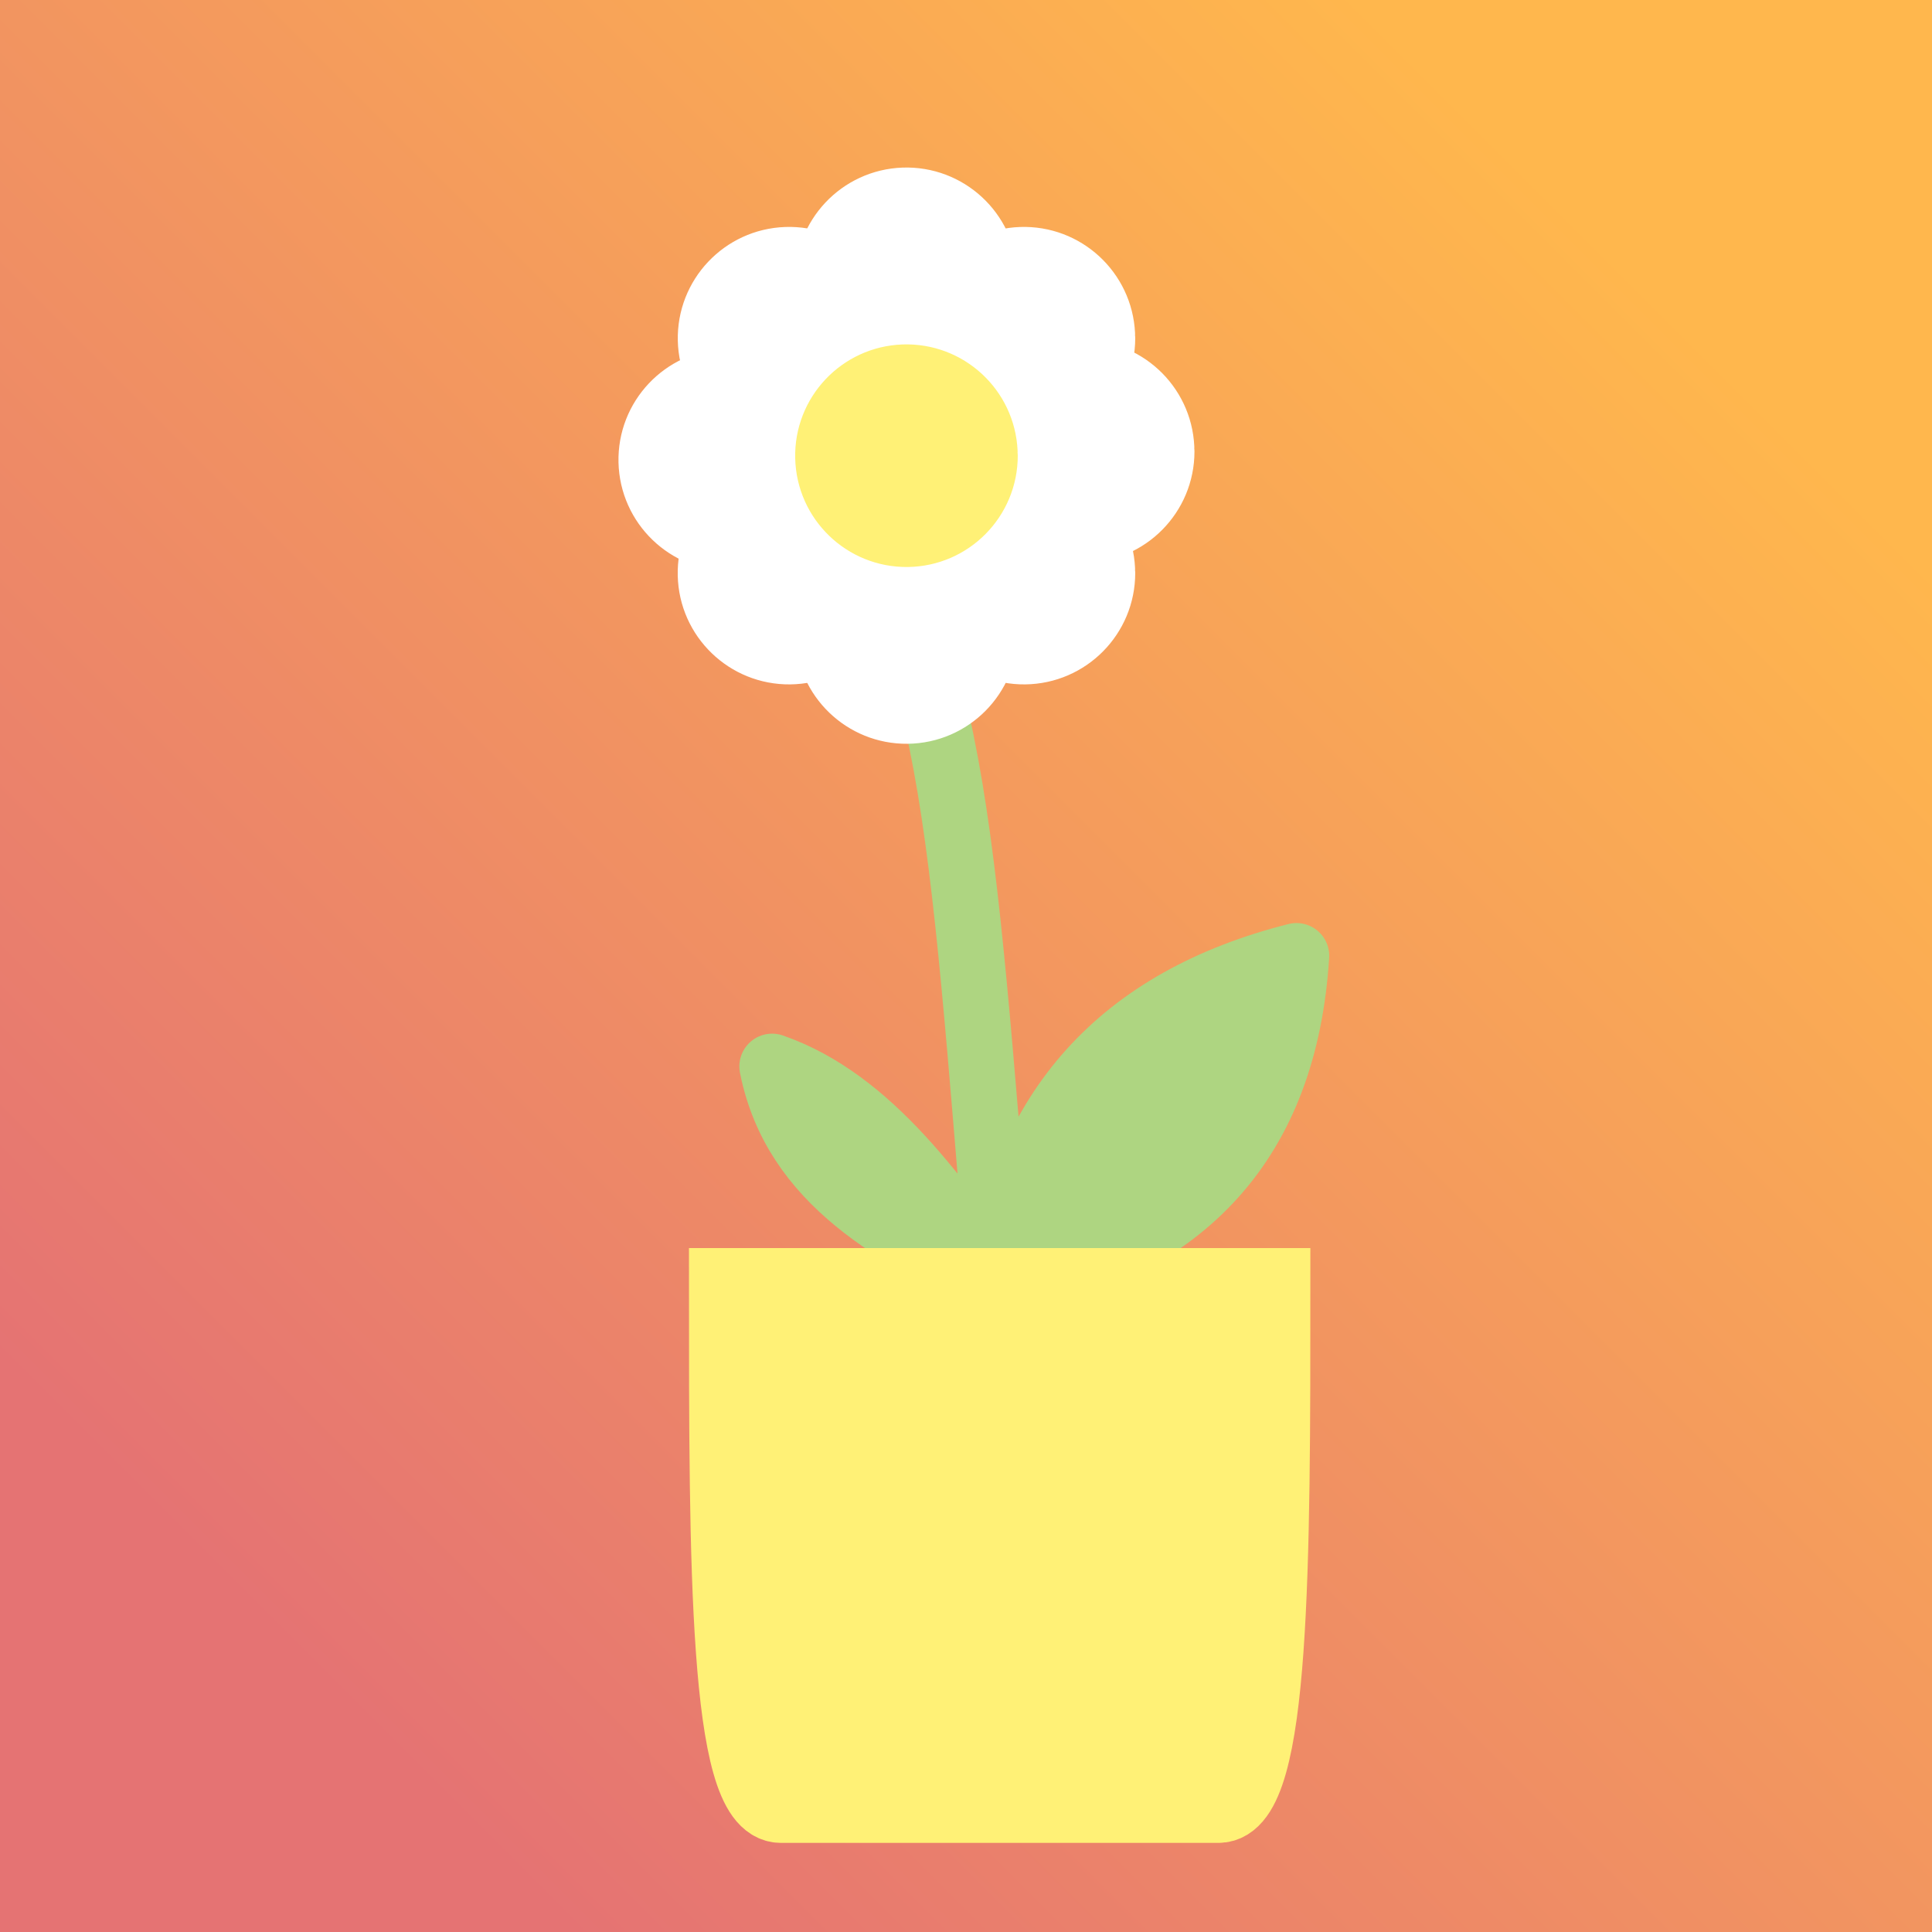
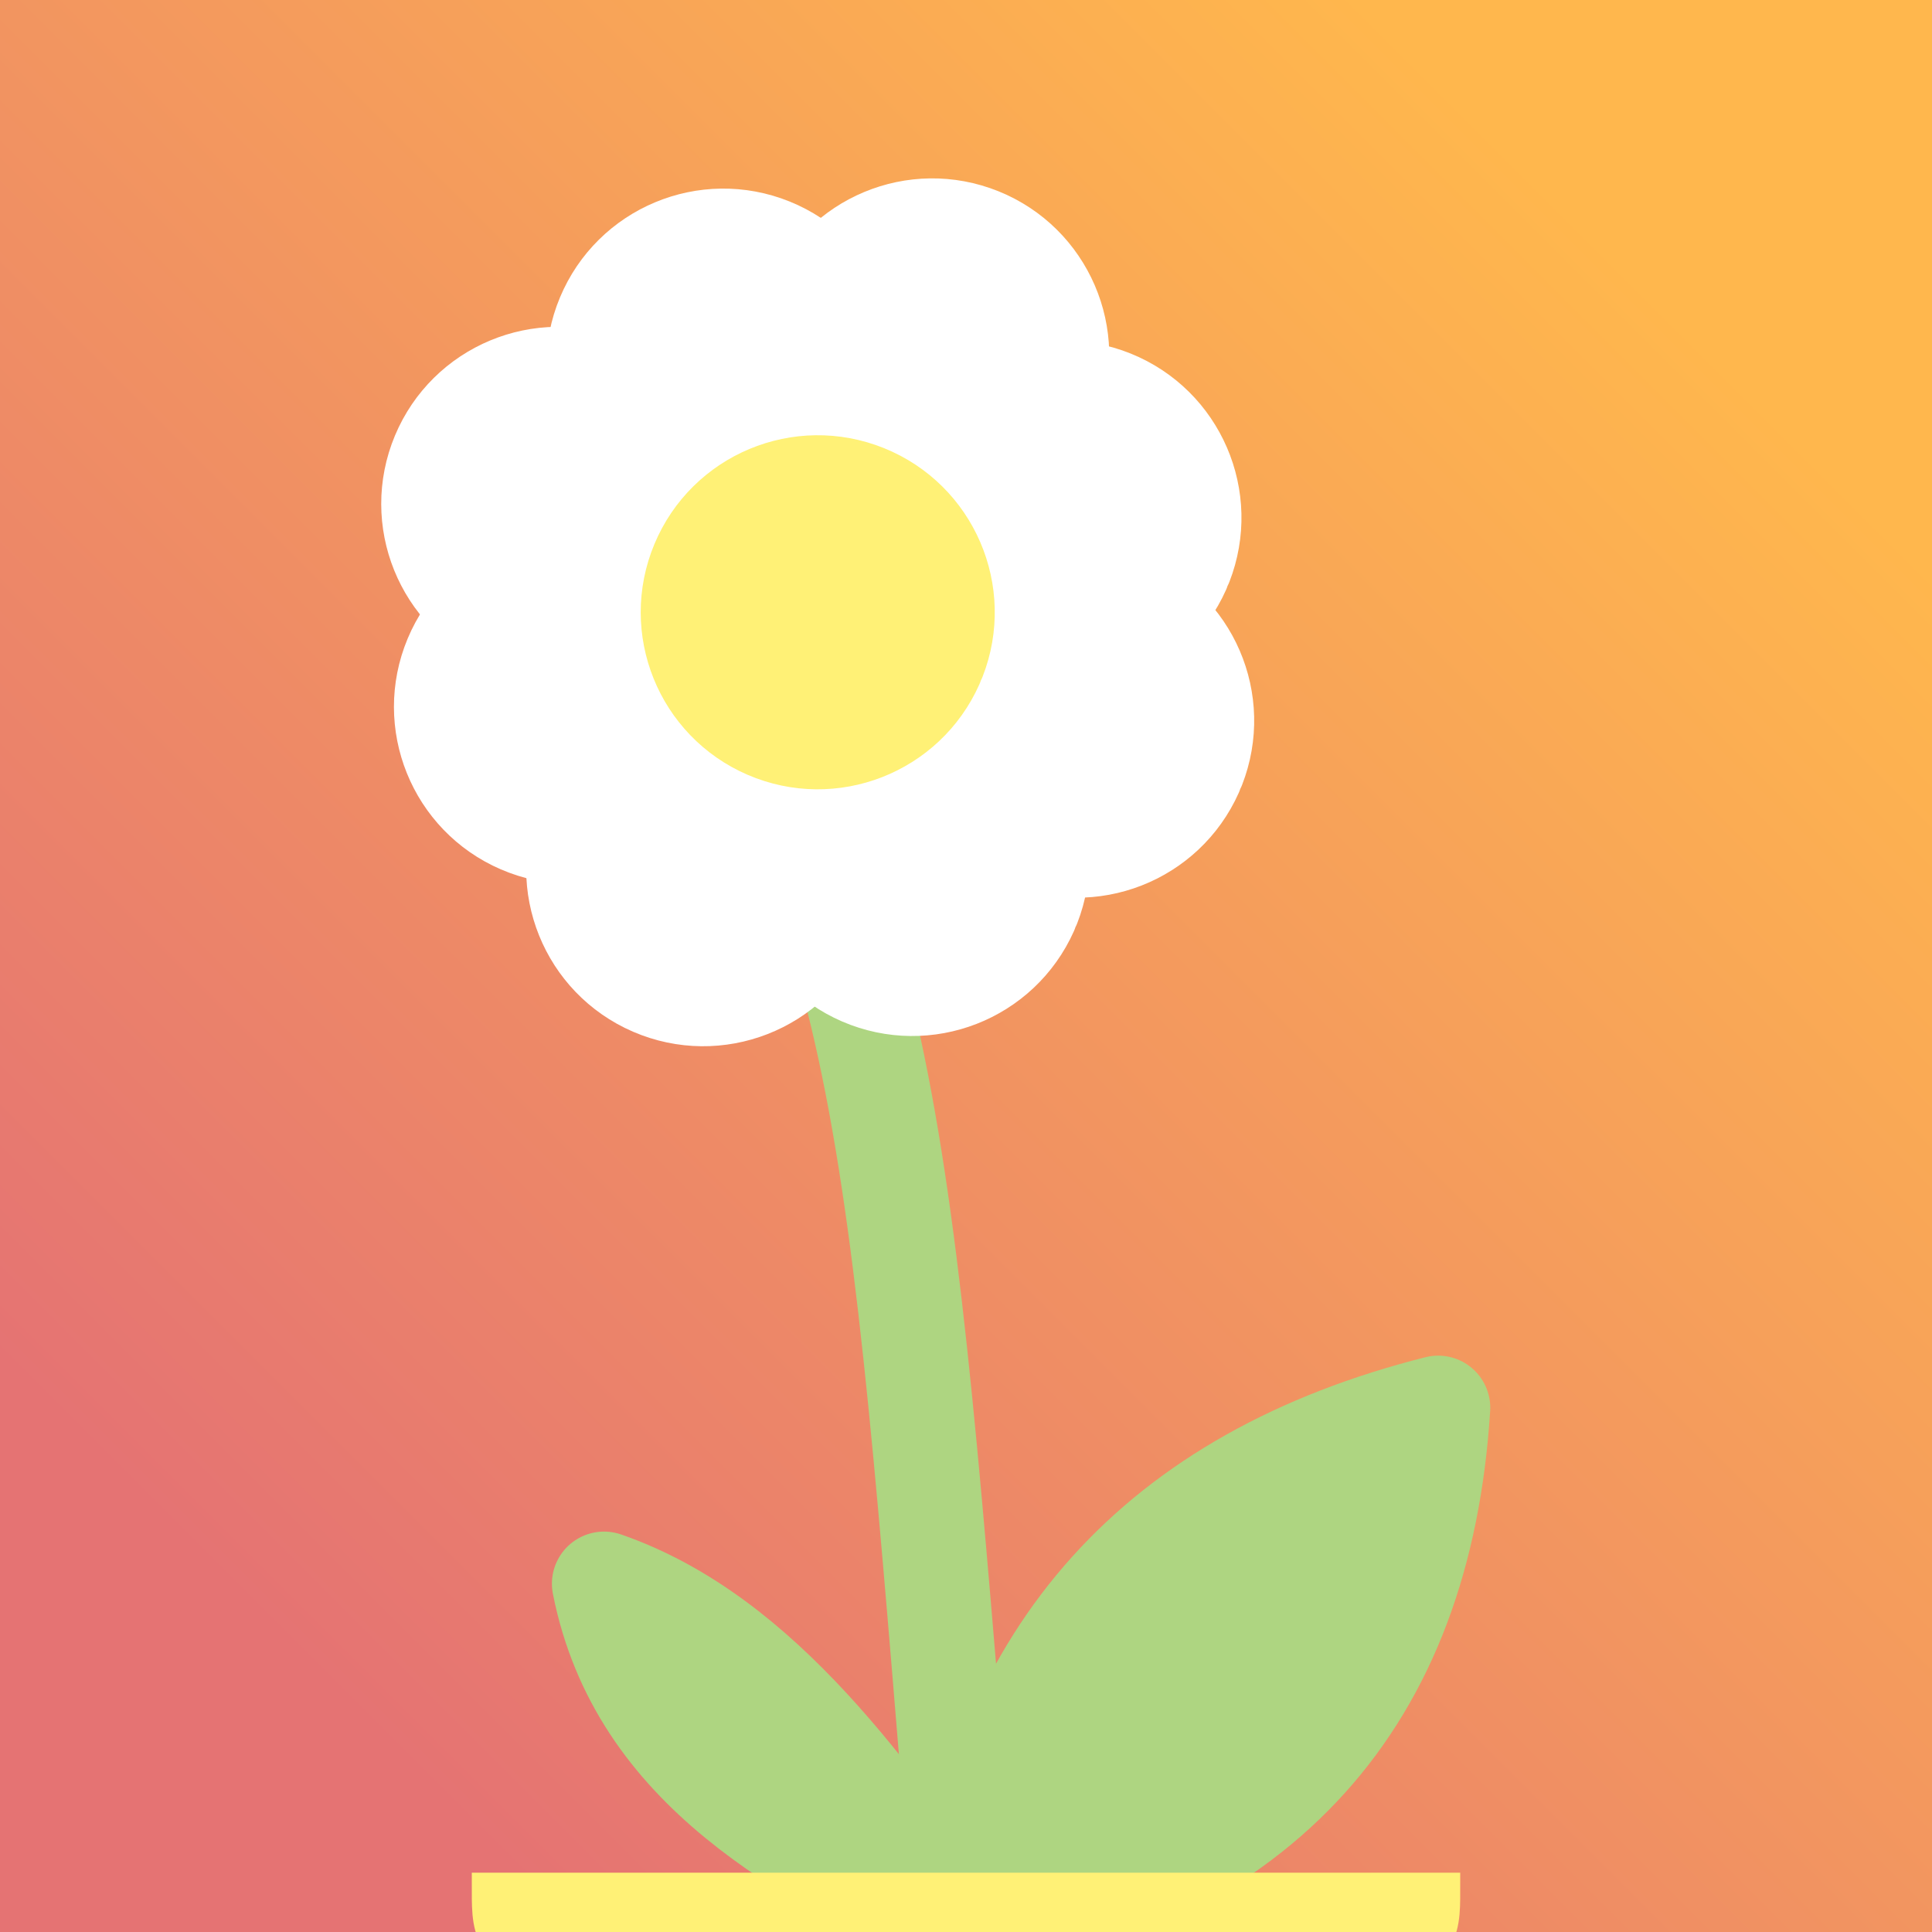
<svg xmlns="http://www.w3.org/2000/svg" xmlns:xlink="http://www.w3.org/1999/xlink" width="115" height="115" viewBox="0 0 30.427 30.427" version="1.1" id="svg1" xml:space="preserve">
  <defs id="defs1">
    <linearGradient xlink:href="#linearGradient1" id="linearGradient2-2" x1="25.971" y1="4.456" x2="4.456" y2="25.971" gradientUnits="userSpaceOnUse" />
    <linearGradient id="linearGradient1">
      <stop style="stop-color:#ffb74d;stop-opacity:1;" offset="0" id="stop1-9" />
      <stop style="stop-color:#e57373;stop-opacity:1;" offset="1" id="stop2-1" />
    </linearGradient>
  </defs>
  <g id="layer2-3" style="display:inline" transform="translate(10.98021,8.466665)">
    <rect style="display:inline;fill:#c87137;fill-opacity:1;stroke:#ffffff;stroke-width:0.239;stroke-miterlimit:0" id="rect2-3-1-1-3-2" width="26.219" height="26.219" x="-41.13" y="13.469" />
    <rect style="display:inline;fill:#8bedde;fill-opacity:1;stroke:#ffffff;stroke-width:0.239;stroke-miterlimit:0" id="rect2-3-6" width="26.219" height="26.219" x="-40.891" y="-13.109" />
    <rect style="display:inline;fill:#ffb74d;fill-opacity:1;stroke:#ffffff;stroke-width:0.239;stroke-miterlimit:0" id="rect2-3-1-1-3" width="26.219" height="26.219" x="-67.349" y="26.578" />
    <rect style="display:inline;fill:#9575cd;fill-opacity:1;stroke:#ffffff;stroke-width:0.239;stroke-miterlimit:0" id="rect2-3-1-5" width="26.219" height="26.219" x="-67.349" y="0.12" />
    <rect style="display:inline;fill:#8fdcbe;fill-opacity:1;stroke:#ffffff;stroke-width:0.239;stroke-miterlimit:0" id="rect29" width="26.219" height="26.219" x="-67.349" y="-26.339" />
    <rect style="display:inline;fill:#e57373;fill-opacity:1;stroke:#ffffff;stroke-width:0.156;stroke-miterlimit:0" id="rect4-2" width="26.302" height="26.302" x="-93.849" y="39.766" />
    <rect style="display:inline;fill:#64b5f6;fill-opacity:1;stroke:#ffffff;stroke-width:0.275;stroke-miterlimit:0" id="rect3-9" width="26.184" height="26.184" x="-93.79" y="13.367" />
    <rect style="display:inline;fill:#fff176;fill-opacity:1;stroke:#ffffff;stroke-width:0.156;stroke-miterlimit:0" id="rect4-7-1" width="26.302" height="26.302" x="-93.849" y="-13.151" />
    <rect style="display:inline;fill:#aed581;fill-opacity:1;stroke:#ffffff;stroke-width:0.239;stroke-miterlimit:0" id="rect2-2" width="26.219" height="26.219" x="-93.807" y="-39.568" />
  </g>
  <g id="g1" style="display:inline" />
  <g id="g55-0" style="display:inline">
    <rect style="display:inline;opacity:1;fill:url(#linearGradient2-2);fill-opacity:1;stroke:none;stroke-width:41.832;stroke-linecap:round;stroke-linejoin:round" id="rect2-9" width="30.427" height="30.427" x="-1.7763568e-15" y="-1.7763568e-15" />
  </g>
  <g id="g7" style="display:none">
    <rect style="display:inline;opacity:1;fill:url(#linearGradient2-2);fill-opacity:1;stroke:none;stroke-width:41.832;stroke-linecap:round;stroke-linejoin:round" id="rect19" width="30.427" height="30.427" x="-1.7763568e-15" y="-1.7763568e-15" />
  </g>
  <g id="g54" style="display:inline" />
  <g id="g14" style="display:none">
    <rect style="opacity:1;fill:#000000;fill-opacity:0;stroke:none;stroke-width:41.832;stroke-linecap:round;stroke-linejoin:round" id="rect13" width="30.427" height="30.427" x="-1.7763568e-15" y="-1.7763568e-15" />
  </g>
  <g id="g72" />
  <g id="g29" style="display:none">
    <rect style="opacity:1;fill:#000000;fill-opacity:0;stroke:none;stroke-width:41.832;stroke-linecap:round;stroke-linejoin:round" id="rect7" width="30.427" height="30.427" x="-1.7763568e-15" y="-1.7763568e-15" />
  </g>
  <g id="layer5" style="display:inline">
    <rect style="opacity:1;fill:#000000;fill-opacity:0;stroke:none;stroke-width:41.832;stroke-linecap:round;stroke-linejoin:round" id="rect5" width="30.427" height="30.427" x="-1.7763568e-15" y="-1.7763568e-15" />
    <g id="layer1" transform="matrix(0.5462492,0,0,0.5462492,7.010325,13.21629)">
      <g id="layer3" style="display:inline" transform="matrix(1.830666,0,0,1.830666,-12.83357,-24.19462)">
-         <path style="display:inline;opacity:1;fill:none;stroke:#aed581;stroke-width:1.032;stroke-linecap:round;stroke-linejoin:round;stroke-miterlimit:0;stroke-dasharray:none;stroke-opacity:1" d="m 12.885,7.242 c 2.173,2.83 2.235,5.608 2.859,13.001" id="path2" />
-         <path style="display:inline;opacity:1;fill:#aed581;fill-opacity:1;stroke:#aed581;stroke-width:1.032;stroke-linecap:round;stroke-linejoin:round;stroke-miterlimit:0;stroke-dasharray:none;stroke-opacity:1" d="m 15.744,20.243 c 2.934,-0.569 4.492,-2.299 4.674,-5.19 -2.762,0.698 -4.32,2.428 -4.674,5.19 z" id="path4" />
-         <path style="display:inline;opacity:1;fill:#aed581;fill-opacity:1;stroke:#aed581;stroke-width:1.032;stroke-linecap:round;stroke-linejoin:round;stroke-miterlimit:0;stroke-dasharray:none;stroke-opacity:1" d="m 15.744,20.243 c -1.599,-0.786 -3.221,-1.615 -3.584,-3.448 1.565,0.543 2.638,2.137 3.584,3.448 z" id="path5" />
+         <path style="display:inline;opacity:1;fill:none;stroke:#aed581;stroke-width:1.642;stroke-linecap:round;stroke-linejoin:round;stroke-miterlimit:0;stroke-dasharray:none;stroke-opacity:1" d="m 10.666,9.747 c 3.457,4.501 3.556,8.92 4.547,20.68" id="path2" />
+         <path style="display:inline;opacity:1;fill:#aed581;fill-opacity:1;stroke:#aed581;stroke-width:1.642;stroke-linecap:round;stroke-linejoin:round;stroke-miterlimit:0;stroke-dasharray:none;stroke-opacity:1" d="m 15.214,30.427 c 4.668,-0.905 7.146,-3.657 7.435,-8.256 -4.394,1.11 -6.872,3.862 -7.435,8.256 z" id="path4" />
+         <path style="display:inline;opacity:1;fill:#aed581;fill-opacity:1;stroke:#aed581;stroke-width:1.642;stroke-linecap:round;stroke-linejoin:round;stroke-miterlimit:0;stroke-dasharray:none;stroke-opacity:1" d="m 15.214,30.427 c -2.543,-1.251 -5.124,-2.569 -5.701,-5.485 2.489,0.863 4.196,3.399 5.701,5.485 z" id="path5" />
      </g>
      <g id="layer2" style="display:inline" transform="matrix(2.098328,0,0,2.098328,3.670844,-7.474937)">
-         <path style="display:inline;fill:#ffffff;stroke:#ffffff;stroke-width:0.629;stroke-linecap:round;stroke-linejoin:round;stroke-miterlimit:0;stroke-dasharray:none;stroke-opacity:1" id="path3-6" d="M 3.376,-1.65 A 1.215,1.215 0 0 1 2.175,-0.436 1.215,1.215 0 0 1 0.947,-1.622 1.215,1.215 0 0 1 2.118,-2.864 1.215,1.215 0 0 1 3.374,-1.707" />
-         <path style="display:inline;fill:#ffffff;stroke:#ffffff;stroke-width:0.629;stroke-linecap:round;stroke-linejoin:round;stroke-miterlimit:0;stroke-dasharray:none;stroke-opacity:1" id="path3-6-3" d="M 5.804,-4.137 A 1.215,1.215 0 0 1 4.603,-2.922 1.215,1.215 0 0 1 3.375,-4.108 1.215,1.215 0 0 1 4.546,-5.351 1.215,1.215 0 0 1 5.802,-4.194" />
-         <path style="display:inline;fill:#ffffff;stroke:#ffffff;stroke-width:0.629;stroke-linecap:round;stroke-linejoin:round;stroke-miterlimit:0;stroke-dasharray:none;stroke-opacity:1" id="path3-6-3-1" d="M 4.191,-3.321 A 1.215,1.215 0 0 1 2.991,-2.107 1.215,1.215 0 0 1 1.762,-3.293 1.215,1.215 0 0 1 2.934,-4.535 1.215,1.215 0 0 1 4.19,-3.378" />
-         <path style="display:inline;fill:#ffffff;stroke:#ffffff;stroke-width:0.629;stroke-linecap:round;stroke-linejoin:round;stroke-miterlimit:0;stroke-dasharray:none;stroke-opacity:1" id="path3-6-3-1-0" d="M 7.418,-3.321 A 1.215,1.215 0 0 1 6.217,-2.107 1.215,1.215 0 0 1 4.989,-3.293 1.215,1.215 0 0 1 6.16,-4.535 1.215,1.215 0 0 1 7.416,-3.378" />
-         <path style="display:inline;fill:#ffffff;stroke:#ffffff;stroke-width:0.629;stroke-linecap:round;stroke-linejoin:round;stroke-miterlimit:0;stroke-dasharray:none;stroke-opacity:1" id="path3-6-3-1-0-4" d="M 7.418,-0.094 A 1.215,1.215 0 0 1 6.217,1.121 1.215,1.215 0 0 1 4.989,-0.065 1.215,1.215 0 0 1 6.16,-1.308 1.215,1.215 0 0 1 7.416,-0.151" />
-         <path style="display:inline;fill:#ffffff;stroke:#ffffff;stroke-width:0.629;stroke-linecap:round;stroke-linejoin:round;stroke-miterlimit:0;stroke-dasharray:none;stroke-opacity:1" id="path3-6-3-1-0-4-9" d="M 4.19,-0.094 A 1.215,1.215 0 0 1 2.989,1.121 1.215,1.215 0 0 1 1.761,-0.065 1.215,1.215 0 0 1 2.932,-1.308 1.215,1.215 0 0 1 4.189,-0.151" />
-         <path style="display:inline;fill:#ffffff;stroke:#ffffff;stroke-width:0.629;stroke-linecap:round;stroke-linejoin:round;stroke-miterlimit:0;stroke-dasharray:none;stroke-opacity:1" id="path3-6-2" d="M 8.232,-1.765 A 1.215,1.215 0 0 1 7.031,-0.55 1.215,1.215 0 0 1 5.803,-1.736 1.215,1.215 0 0 1 6.974,-2.979 1.215,1.215 0 0 1 8.23,-1.822" />
-         <path style="display:inline;fill:#ffffff;stroke:#ffffff;stroke-width:0.629;stroke-linecap:round;stroke-linejoin:round;stroke-miterlimit:0;stroke-dasharray:none;stroke-opacity:1" id="path3-6-6" d="M 5.804,0.722 A 1.215,1.215 0 0 1 4.603,1.937 1.215,1.215 0 0 1 3.375,0.751 1.215,1.215 0 0 1 4.546,-0.492 1.215,1.215 0 0 1 5.802,0.665" />
-         <path style="display:inline;opacity:1;fill:#fff176;fill-opacity:1;stroke:#fff176;stroke-width:0.629;stroke-linecap:round;stroke-linejoin:round;stroke-miterlimit:0;stroke-dasharray:none;stroke-opacity:1" id="path3" d="m 5.804,-1.707 a 1.215,1.215 0 0 1 -1.2,1.215 1.215,1.215 0 0 1 -1.229,-1.186 1.215,1.215 0 0 1 1.171,-1.243 1.215,1.215 0 0 1 1.256,1.157" />
-         <path style="opacity:1;fill:#000000;fill-opacity:1;stroke:none;stroke-width:0.346;stroke-linecap:round;stroke-linejoin:round;stroke-miterlimit:0;stroke-dasharray:none;stroke-opacity:1" d="M 9.948,5.164 5.87,9.692" id="path18" />
-         <path style="opacity:1;fill:#000000;fill-opacity:1;stroke:none;stroke-width:0.346;stroke-linecap:round;stroke-linejoin:round;stroke-miterlimit:0;stroke-dasharray:none;stroke-opacity:1" d="M 2.743,6.684 5.87,9.692" id="path19" />
+         <path style="display:inline;fill:#ffffff;stroke:#ffffff;stroke-width:1;stroke-linecap:round;stroke-linejoin:round;stroke-miterlimit:0;stroke-dasharray:none;stroke-opacity:1" id="path3-6" d="M 1.329,-0.875 A 1.932,1.932 0 0 1 -0.58,1.057 1.932,1.932 0 0 1 -2.535,-0.829 1.932,1.932 0 0 1 -0.671,-2.806 1.932,1.932 0 0 1 1.327,-0.966" transform="rotate(24.02513)" />
+         <path style="display:inline;fill:#ffffff;stroke:#ffffff;stroke-width:1;stroke-linecap:round;stroke-linejoin:round;stroke-miterlimit:0;stroke-dasharray:none;stroke-opacity:1" id="path3-6-3" d="M 5.191,-4.83 A 1.932,1.932 0 0 1 3.282,-2.898 1.932,1.932 0 0 1 1.328,-4.785 1.932,1.932 0 0 1 3.191,-6.761 1.932,1.932 0 0 1 5.189,-4.921" transform="rotate(24.02513)" />
+         <path style="display:inline;fill:#ffffff;stroke:#ffffff;stroke-width:1;stroke-linecap:round;stroke-linejoin:round;stroke-miterlimit:0;stroke-dasharray:none;stroke-opacity:1" id="path3-6-3-1" d="M 2.626,-3.533 A 1.932,1.932 0 0 1 0.717,-1.601 1.932,1.932 0 0 1 -1.237,-3.487 1.932,1.932 0 0 1 0.626,-5.464 1.932,1.932 0 0 1 2.624,-3.624" transform="rotate(24.02513)" />
+         <path style="display:inline;fill:#ffffff;stroke:#ffffff;stroke-width:1;stroke-linecap:round;stroke-linejoin:round;stroke-miterlimit:0;stroke-dasharray:none;stroke-opacity:1" id="path3-6-3-1-0" d="M 7.758,-3.533 A 1.932,1.932 0 0 1 5.849,-1.601 1.932,1.932 0 0 1 3.895,-3.487 1.932,1.932 0 0 1 5.758,-5.464 1.932,1.932 0 0 1 7.756,-3.624" transform="rotate(24.02513)" />
+         <path style="display:inline;fill:#ffffff;stroke:#ffffff;stroke-width:1;stroke-linecap:round;stroke-linejoin:round;stroke-miterlimit:0;stroke-dasharray:none;stroke-opacity:1" id="path3-6-3-1-0-4" d="M 7.758,1.601 A 1.932,1.932 0 0 1 5.849,3.533 1.932,1.932 0 0 1 3.895,1.647 1.932,1.932 0 0 1 5.758,-0.33 1.932,1.932 0 0 1 7.756,1.51" transform="rotate(24.02513)" />
+         <path style="display:inline;fill:#ffffff;stroke:#ffffff;stroke-width:1;stroke-linecap:round;stroke-linejoin:round;stroke-miterlimit:0;stroke-dasharray:none;stroke-opacity:1" id="path3-6-3-1-0-4-9" d="M 2.624,1.601 A 1.932,1.932 0 0 1 0.715,3.533 1.932,1.932 0 0 1 -1.24,1.647 1.932,1.932 0 0 1 0.624,-0.33 1.932,1.932 0 0 1 2.622,1.51" transform="rotate(24.02513)" />
+         <path style="display:inline;fill:#ffffff;stroke:#ffffff;stroke-width:1;stroke-linecap:round;stroke-linejoin:round;stroke-miterlimit:0;stroke-dasharray:none;stroke-opacity:1" id="path3-6-2" d="M 9.053,-1.057 A 1.932,1.932 0 0 1 7.144,0.875 1.932,1.932 0 0 1 5.19,-1.011 1.932,1.932 0 0 1 7.053,-2.988 1.932,1.932 0 0 1 9.051,-1.148" transform="rotate(24.02513)" />
+         <path style="display:inline;fill:#ffffff;stroke:#ffffff;stroke-width:1;stroke-linecap:round;stroke-linejoin:round;stroke-miterlimit:0;stroke-dasharray:none;stroke-opacity:1" id="path3-6-6" d="M 5.191,2.899 A 1.932,1.932 0 0 1 3.282,4.831 1.932,1.932 0 0 1 1.328,2.944 1.932,1.932 0 0 1 3.191,0.968 1.932,1.932 0 0 1 5.189,2.808" transform="rotate(24.02513)" />
+         <path style="display:inline;opacity:1;fill:#fff176;fill-opacity:1;stroke:#fff176;stroke-width:1;stroke-linecap:round;stroke-linejoin:round;stroke-miterlimit:0;stroke-dasharray:none;stroke-opacity:1" id="path3" d="M 5.191,-0.966 A 1.932,1.932 0 0 1 3.282,0.966 1.932,1.932 0 0 1 1.328,-0.92 1.932,1.932 0 0 1 3.191,-2.897 1.932,1.932 0 0 1 5.189,-1.057" transform="rotate(24.02513)" />
+         <path style="opacity:1;fill:#000000;fill-opacity:1;stroke:none;stroke-width:0.551;stroke-linecap:round;stroke-linejoin:round;stroke-miterlimit:0;stroke-dasharray:none;stroke-opacity:1" d="M 11.894,11.375 5.407,18.578" id="path18" />
+         <path style="opacity:1;fill:#000000;fill-opacity:1;stroke:none;stroke-width:0.551;stroke-linecap:round;stroke-linejoin:round;stroke-miterlimit:0;stroke-dasharray:none;stroke-opacity:1" d="M 0.433,13.793 5.407,18.578" id="path19" />
      </g>
-       <path id="path55" style="display:inline;fill:#fff176;fill-opacity:1;stroke:#fff176;stroke-width:2.15;stroke-linecap:square;stroke-dasharray:none;stroke-opacity:1" d="m 8.105,12.863 c 0,8 0,15 1.577,15 H 22.294 c 1.577,0 1.577,-7 1.577,-15 z" />
+       <path id="path55" style="display:inline;fill:#fff176;fill-opacity:1;stroke:#fff176;stroke-width:1.072;stroke-linecap:square;stroke-dasharray:none;stroke-opacity:1" d="m 1.305,30.333 c 0,1.142 0,2.141 2.743,2.141 H 25.987 c 2.743,0 2.743,-0.999 2.743,-2.141 z" />
    </g>
  </g>
</svg>
